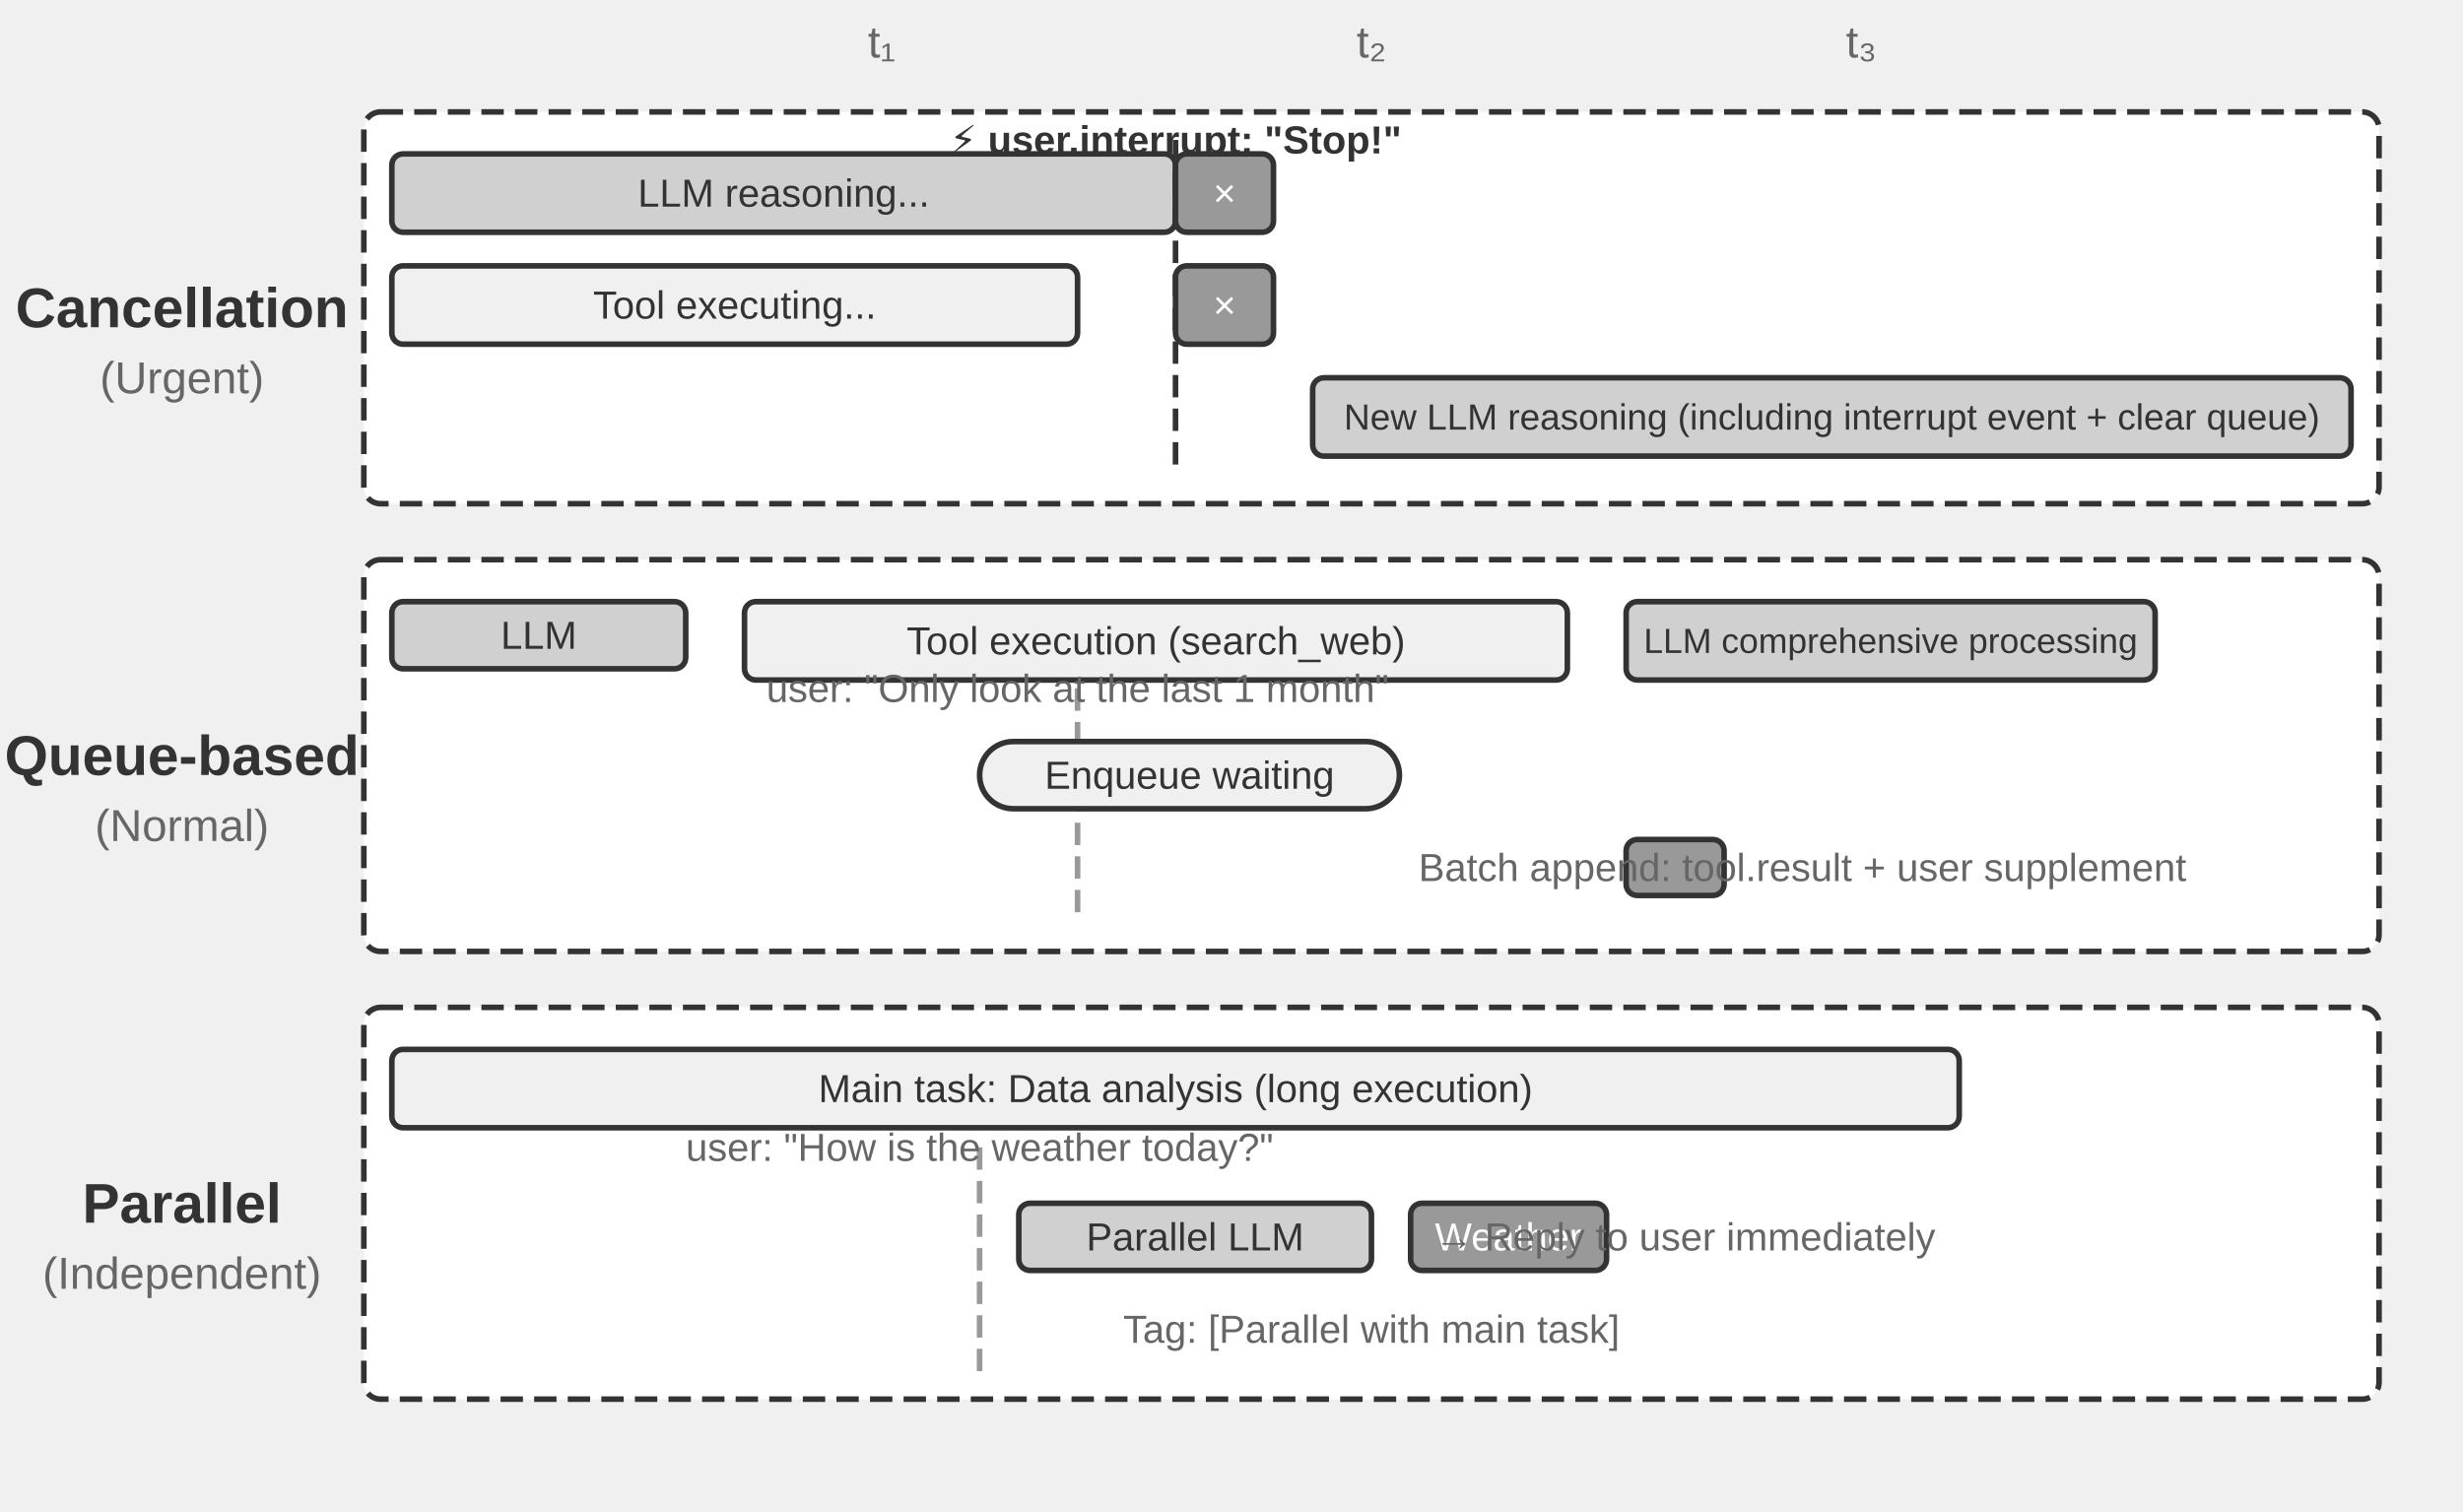
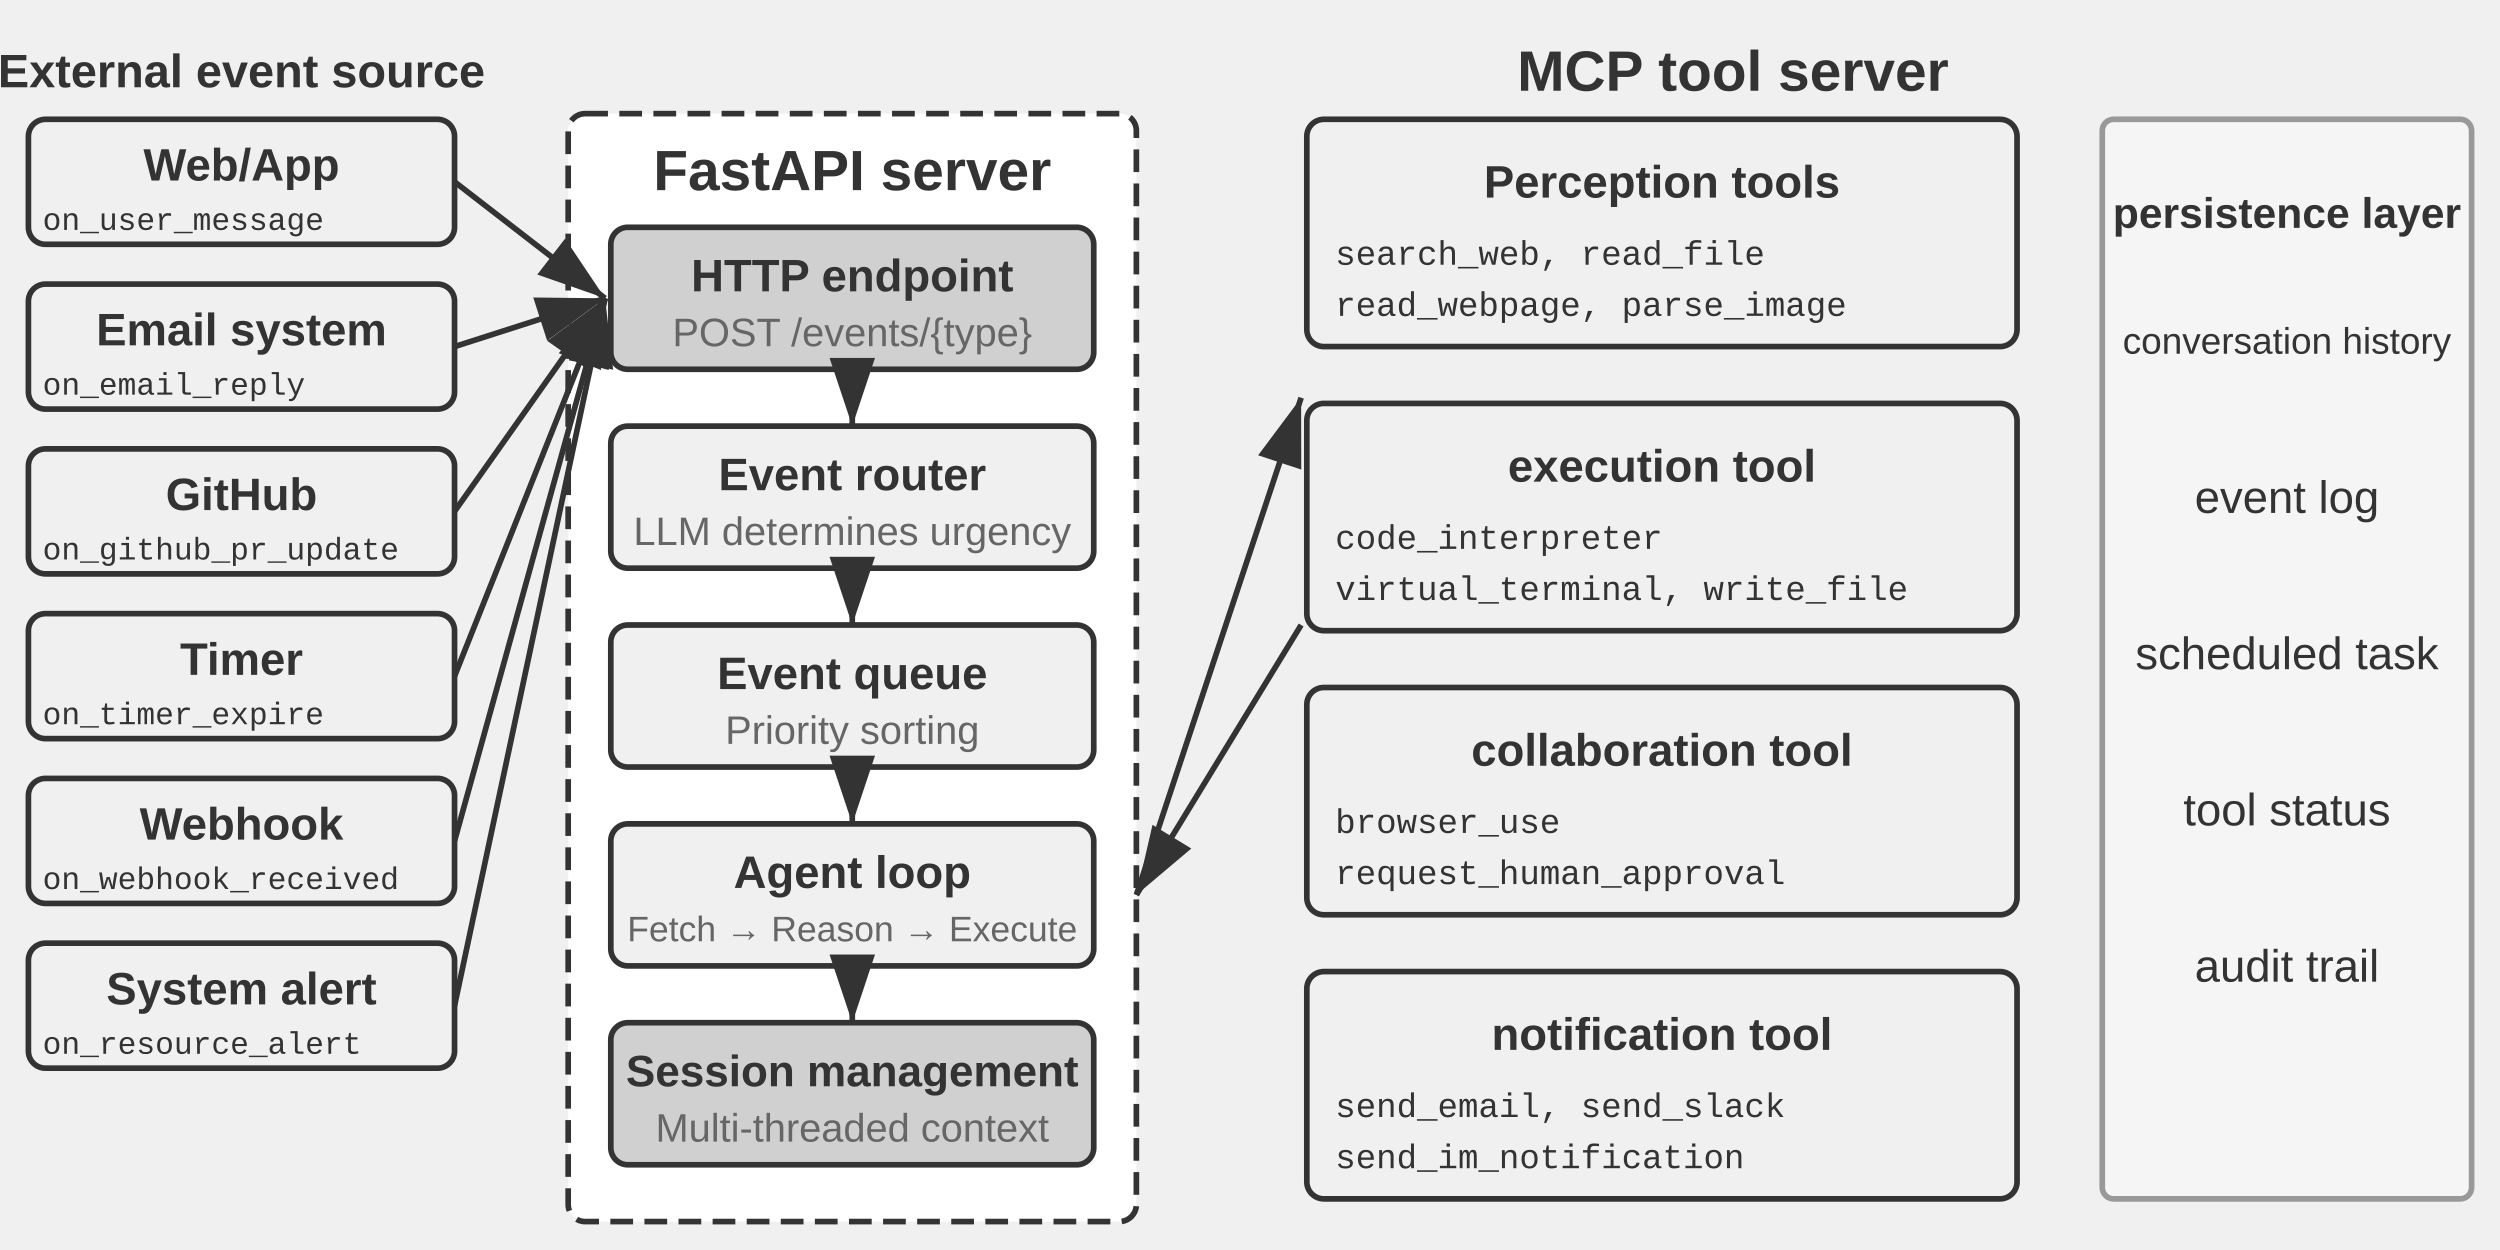
- <svg xmlns="http://www.w3.org/2000/svg" viewBox="0 40 880 540" width="880" height="540" style="background:#ffffff">
+ <svg xmlns="http://www.w3.org/2000/svg" viewBox="0 40 880 440" width="880" height="440" style="background:#ffffff">
  <defs>
    <marker id="ah" markerWidth="12" markerHeight="8" refX="12" refY="4" orient="auto">
      <polygon points="0 0, 12 4, 0 8" fill="#333333" />
    </marker>
    <marker id="ah-light" markerWidth="12" markerHeight="8" refX="12" refY="4" orient="auto">
      <polygon points="0 0, 12 4, 0 8" fill="#999999" />
    </marker>
  </defs>
-   <text x="315.0" y="55" font-family="Arial, 'Helvetica Neue', Helvetica, 'PingFang SC', 'Microsoft YaHei', sans-serif" font-size="16" fill="#666666" text-anchor="middle" dominant-baseline="central" font-weight="normal">t₁</text>
-   <text x="490.0" y="55" font-family="Arial, 'Helvetica Neue', Helvetica, 'PingFang SC', 'Microsoft YaHei', sans-serif" font-size="16" fill="#666666" text-anchor="middle" dominant-baseline="central" font-weight="normal">t₂</text>
-   <text x="665.0" y="55" font-family="Arial, 'Helvetica Neue', Helvetica, 'PingFang SC', 'Microsoft YaHei', sans-serif" font-size="16" fill="#666666" text-anchor="middle" dominant-baseline="central" font-weight="normal">t₃</text>
-   <rect x="130" y="80" width="720" height="140" rx="6" fill="#ffffff" stroke="#333333" stroke-width="2" stroke-dasharray="8,4" />
-   <text x="65.0" y="150" font-family="Arial, 'Helvetica Neue', Helvetica, 'PingFang SC', 'Microsoft YaHei', sans-serif" font-size="20" fill="#333333" text-anchor="middle" dominant-baseline="central" font-weight="bold">Cancellation</text>
-   <text x="65.0" y="175" font-family="Arial, 'Helvetica Neue', Helvetica, 'PingFang SC', 'Microsoft YaHei', sans-serif" font-size="16" fill="#666666" text-anchor="middle" dominant-baseline="central" font-weight="normal">(Urgent)</text>
-   <rect x="140.0" y="95" width="280.0" height="28" rx="4" fill="#d0d0d0" stroke="#333333" stroke-width="2" />
-   <text x="280.0" y="109.0" font-family="Arial, 'Helvetica Neue', Helvetica, 'PingFang SC', 'Microsoft YaHei', sans-serif" font-size="14" fill="#333333" text-anchor="middle" dominant-baseline="central" font-weight="normal">LLM reasoning...</text>
-   <line x1="420.0" y1="90" x2="420.0" y2="210" stroke="#333333" stroke-width="2" stroke-dasharray="8,4" />
-   <text x="420.0" y="90" font-family="Arial, 'Helvetica Neue', Helvetica, 'PingFang SC', 'Microsoft YaHei', sans-serif" font-size="14" fill="#333333" text-anchor="middle" dominant-baseline="central" font-weight="bold">⚡ user.interrupt: "Stop!"</text>
-   <rect x="420.0" y="95" width="35.0" height="28" rx="4" fill="#999999" stroke="#333333" stroke-width="2" />
-   <text x="437.5" y="109.0" font-family="Arial, 'Helvetica Neue', Helvetica, 'PingFang SC', 'Microsoft YaHei', sans-serif" font-size="14" fill="#ffffff" text-anchor="middle" dominant-baseline="central" font-weight="normal">×</text>
-   <rect x="140.0" y="135" width="245.0" height="28" rx="4" fill="#f0f0f0" stroke="#333333" stroke-width="2" />
-   <text x="262.5" y="149.0" font-family="Arial, 'Helvetica Neue', Helvetica, 'PingFang SC', 'Microsoft YaHei', sans-serif" font-size="14" fill="#333333" text-anchor="middle" dominant-baseline="central" font-weight="normal">Tool executing...</text>
-   <rect x="420.0" y="135" width="35.0" height="28" rx="4" fill="#999999" stroke="#333333" stroke-width="2" />
-   <text x="437.5" y="149.0" font-family="Arial, 'Helvetica Neue', Helvetica, 'PingFang SC', 'Microsoft YaHei', sans-serif" font-size="14" fill="#ffffff" text-anchor="middle" dominant-baseline="central" font-weight="normal">×</text>
-   <rect x="469.0" y="175" width="371.0" height="28" rx="4" fill="#d0d0d0" stroke="#333333" stroke-width="2" />
-   <text x="654.5" y="189.0" font-family="Arial, 'Helvetica Neue', Helvetica, 'PingFang SC', 'Microsoft YaHei', sans-serif" font-size="13" fill="#333333" text-anchor="middle" dominant-baseline="central" font-weight="normal">New LLM reasoning (including interrupt event + clear queue)</text>
-   <rect x="130" y="240" width="720" height="140" rx="6" fill="#ffffff" stroke="#333333" stroke-width="2" stroke-dasharray="8,4" />
-   <text x="65.0" y="310" font-family="Arial, 'Helvetica Neue', Helvetica, 'PingFang SC', 'Microsoft YaHei', sans-serif" font-size="20" fill="#333333" text-anchor="middle" dominant-baseline="central" font-weight="bold">Queue-based</text>
-   <text x="65.0" y="335" font-family="Arial, 'Helvetica Neue', Helvetica, 'PingFang SC', 'Microsoft YaHei', sans-serif" font-size="16" fill="#666666" text-anchor="middle" dominant-baseline="central" font-weight="normal">(Normal)</text>
-   <rect x="140.0" y="255" width="105.0" height="24" rx="4" fill="#d0d0d0" stroke="#333333" stroke-width="2" />
-   <text x="192.5" y="267.0" font-family="Arial, 'Helvetica Neue', Helvetica, 'PingFang SC', 'Microsoft YaHei', sans-serif" font-size="14" fill="#333333" text-anchor="middle" dominant-baseline="central" font-weight="normal">LLM</text>
-   <rect x="266.0" y="255" width="294.0" height="28" rx="4" fill="#f0f0f0" stroke="#333333" stroke-width="2" />
-   <text x="413.0" y="269.0" font-family="Arial, 'Helvetica Neue', Helvetica, 'PingFang SC', 'Microsoft YaHei', sans-serif" font-size="14" fill="#333333" text-anchor="middle" dominant-baseline="central" font-weight="normal">Tool execution (search_web)</text>
-   <rect x="581.0" y="255" width="189.0" height="28" rx="4" fill="#d0d0d0" stroke="#333333" stroke-width="2" />
-   <text x="675.5" y="269.0" font-family="Arial, 'Helvetica Neue', Helvetica, 'PingFang SC', 'Microsoft YaHei', sans-serif" font-size="12.5" fill="#333333" text-anchor="middle" dominant-baseline="central" font-weight="normal">LLM comprehensive processing</text>
-   <line x1="385.0" y1="286" x2="385.0" y2="370" stroke="#999999" stroke-width="2" stroke-dasharray="8,4" />
-   <text x="385.0" y="286" font-family="Arial, 'Helvetica Neue', Helvetica, 'PingFang SC', 'Microsoft YaHei', sans-serif" font-size="14" fill="#666666" text-anchor="middle" dominant-baseline="central" font-weight="normal">user: "Only look at the last 1 month"</text>
-   <rect x="350.0" y="305" width="150" height="24" rx="12" fill="#f0f0f0" stroke="#333333" stroke-width="2" />
-   <text x="425.0" y="317.0" font-family="Arial, 'Helvetica Neue', Helvetica, 'PingFang SC', 'Microsoft YaHei', sans-serif" font-size="14" fill="#333333" text-anchor="middle" dominant-baseline="central" font-weight="normal">Enqueue waiting</text>
-   <rect x="581.0" y="340" width="35.0" height="20" rx="4" fill="#999999" stroke="#333333" stroke-width="2" />
-   <text x="598.5" y="350.0" font-family="Arial, 'Helvetica Neue', Helvetica, 'PingFang SC', 'Microsoft YaHei', sans-serif" font-size="14" fill="#ffffff" text-anchor="middle" dominant-baseline="central" font-weight="normal" />
-   <text x="644.0" y="350" font-family="Arial, 'Helvetica Neue', Helvetica, 'PingFang SC', 'Microsoft YaHei', sans-serif" font-size="14" fill="#666666" text-anchor="middle" dominant-baseline="central" font-weight="normal">Batch append: tool.result + user supplement</text>
-   <rect x="130" y="400" width="720" height="140" rx="6" fill="#ffffff" stroke="#333333" stroke-width="2" stroke-dasharray="8,4" />
-   <text x="65.0" y="470" font-family="Arial, 'Helvetica Neue', Helvetica, 'PingFang SC', 'Microsoft YaHei', sans-serif" font-size="20" fill="#333333" text-anchor="middle" dominant-baseline="central" font-weight="bold">Parallel</text>
-   <text x="65.0" y="495" font-family="Arial, 'Helvetica Neue', Helvetica, 'PingFang SC', 'Microsoft YaHei', sans-serif" font-size="16" fill="#666666" text-anchor="middle" dominant-baseline="central" font-weight="normal">(Independent)</text>
-   <rect x="140.0" y="415" width="560.0" height="28" rx="4" fill="#f0f0f0" stroke="#333333" stroke-width="2" />
-   <text x="420.0" y="429.0" font-family="Arial, 'Helvetica Neue', Helvetica, 'PingFang SC', 'Microsoft YaHei', sans-serif" font-size="14" fill="#333333" text-anchor="middle" dominant-baseline="central" font-weight="normal">Main task: Data analysis (long execution)</text>
-   <line x1="350.0" y1="450" x2="350.0" y2="530" stroke="#999999" stroke-width="2" stroke-dasharray="8,4" />
-   <text x="350.0" y="450" font-family="Arial, 'Helvetica Neue', Helvetica, 'PingFang SC', 'Microsoft YaHei', sans-serif" font-size="14" fill="#666666" text-anchor="middle" dominant-baseline="central" font-weight="normal">user: "How is the weather today?"</text>
-   <rect x="364.0" y="470" width="126.0" height="24" rx="4" fill="#d0d0d0" stroke="#333333" stroke-width="2" />
-   <text x="427.0" y="482.0" font-family="Arial, 'Helvetica Neue', Helvetica, 'PingFang SC', 'Microsoft YaHei', sans-serif" font-size="14" fill="#333333" text-anchor="middle" dominant-baseline="central" font-weight="normal">Parallel LLM</text>
-   <rect x="504.0" y="470" width="70.0" height="24" rx="4" fill="#999999" stroke="#333333" stroke-width="2" />
-   <text x="539.0" y="482.0" font-family="Arial, 'Helvetica Neue', Helvetica, 'PingFang SC', 'Microsoft YaHei', sans-serif" font-size="14" fill="#ffffff" text-anchor="middle" dominant-baseline="central" font-weight="normal">Weather</text>
-   <text x="602.0" y="482" font-family="Arial, 'Helvetica Neue', Helvetica, 'PingFang SC', 'Microsoft YaHei', sans-serif" font-size="14" fill="#666666" text-anchor="middle" dominant-baseline="central" font-weight="normal">→ Reply to user immediately</text>
-   <text x="490.0" y="515" font-family="Arial, 'Helvetica Neue', Helvetica, 'PingFang SC', 'Microsoft YaHei', sans-serif" font-size="14" fill="#666666" text-anchor="middle" dominant-baseline="central" font-weight="normal">Tag: [Parallel with main task]</text>
+   <text x="85" y="65" font-family="Arial, 'Helvetica Neue', Helvetica, 'PingFang SC', 'Microsoft YaHei', sans-serif" font-size="16.5" fill="#333333" text-anchor="middle" dominant-baseline="central" font-weight="bold">External event source</text>
+   <rect x="10" y="82" width="150" height="44" rx="6" fill="#f0f0f0" stroke="#333333" stroke-width="2" />
+   <text x="85" y="98" font-family="Arial, 'Helvetica Neue', Helvetica, 'PingFang SC', 'Microsoft YaHei', sans-serif" font-size="16" fill="#333333" text-anchor="middle" dominant-baseline="central" font-weight="bold">Web/App</text>
+   <text x="15" y="118" font-family="'Courier New', Courier, monospace" font-size="11" fill="#333333" text-anchor="start" dominant-baseline="central">on_user_message</text>
+   <rect x="10" y="140" width="150" height="44" rx="6" fill="#f0f0f0" stroke="#333333" stroke-width="2" />
+   <text x="85" y="156" font-family="Arial, 'Helvetica Neue', Helvetica, 'PingFang SC', 'Microsoft YaHei', sans-serif" font-size="16" fill="#333333" text-anchor="middle" dominant-baseline="central" font-weight="bold">Email system</text>
+   <text x="15" y="176" font-family="'Courier New', Courier, monospace" font-size="11" fill="#333333" text-anchor="start" dominant-baseline="central">on_email_reply</text>
+   <rect x="10" y="198" width="150" height="44" rx="6" fill="#f0f0f0" stroke="#333333" stroke-width="2" />
+   <text x="85" y="214" font-family="Arial, 'Helvetica Neue', Helvetica, 'PingFang SC', 'Microsoft YaHei', sans-serif" font-size="16" fill="#333333" text-anchor="middle" dominant-baseline="central" font-weight="bold">GitHub</text>
+   <text x="15" y="234" font-family="'Courier New', Courier, monospace" font-size="11" fill="#333333" text-anchor="start" dominant-baseline="central">on_github_pr_update</text>
+   <rect x="10" y="256" width="150" height="44" rx="6" fill="#f0f0f0" stroke="#333333" stroke-width="2" />
+   <text x="85" y="272" font-family="Arial, 'Helvetica Neue', Helvetica, 'PingFang SC', 'Microsoft YaHei', sans-serif" font-size="16" fill="#333333" text-anchor="middle" dominant-baseline="central" font-weight="bold">Timer</text>
+   <text x="15" y="292" font-family="'Courier New', Courier, monospace" font-size="11" fill="#333333" text-anchor="start" dominant-baseline="central">on_timer_expire</text>
+   <rect x="10" y="314" width="150" height="44" rx="6" fill="#f0f0f0" stroke="#333333" stroke-width="2" />
+   <text x="85" y="330" font-family="Arial, 'Helvetica Neue', Helvetica, 'PingFang SC', 'Microsoft YaHei', sans-serif" font-size="16" fill="#333333" text-anchor="middle" dominant-baseline="central" font-weight="bold">Webhook</text>
+   <text x="15" y="350" font-family="'Courier New', Courier, monospace" font-size="11" fill="#333333" text-anchor="start" dominant-baseline="central">on_webhook_received</text>
+   <rect x="10" y="372" width="150" height="44" rx="6" fill="#f0f0f0" stroke="#333333" stroke-width="2" />
+   <text x="85" y="388" font-family="Arial, 'Helvetica Neue', Helvetica, 'PingFang SC', 'Microsoft YaHei', sans-serif" font-size="16" fill="#333333" text-anchor="middle" dominant-baseline="central" font-weight="bold">System alert</text>
+   <text x="15" y="408" font-family="'Courier New', Courier, monospace" font-size="11" fill="#333333" text-anchor="start" dominant-baseline="central">on_resource_alert</text>
+   <rect x="200" y="80" width="200" height="390" rx="6" fill="#ffffff" stroke="#333333" stroke-width="2" stroke-dasharray="8,4" />
+   <text x="300" y="100" font-family="Arial, 'Helvetica Neue', Helvetica, 'PingFang SC', 'Microsoft YaHei', sans-serif" font-size="20" fill="#333333" text-anchor="middle" dominant-baseline="central" font-weight="bold">FastAPI server</text>
+   <rect x="215" y="120" width="170" height="50" rx="6" fill="#d0d0d0" stroke="#333333" stroke-width="2" />
+   <text x="300" y="137" font-family="Arial, 'Helvetica Neue', Helvetica, 'PingFang SC', 'Microsoft YaHei', sans-serif" font-size="16" fill="#333333" text-anchor="middle" dominant-baseline="central" font-weight="bold">HTTP endpoint</text>
+   <text x="300" y="157" font-family="Arial, 'Helvetica Neue', Helvetica, 'PingFang SC', 'Microsoft YaHei', sans-serif" font-size="14" fill="#666666" text-anchor="middle" dominant-baseline="central" font-weight="normal">POST /events/{type}</text>
+   <rect x="215" y="190" width="170" height="50" rx="6" fill="#f0f0f0" stroke="#333333" stroke-width="2" />
+   <text x="300" y="207" font-family="Arial, 'Helvetica Neue', Helvetica, 'PingFang SC', 'Microsoft YaHei', sans-serif" font-size="16" fill="#333333" text-anchor="middle" dominant-baseline="central" font-weight="bold">Event router</text>
+   <text x="300" y="227" font-family="Arial, 'Helvetica Neue', Helvetica, 'PingFang SC', 'Microsoft YaHei', sans-serif" font-size="14" fill="#666666" text-anchor="middle" dominant-baseline="central" font-weight="normal">LLM determines urgency</text>
+   <rect x="215" y="260" width="170" height="50" rx="6" fill="#f0f0f0" stroke="#333333" stroke-width="2" />
+   <text x="300" y="277" font-family="Arial, 'Helvetica Neue', Helvetica, 'PingFang SC', 'Microsoft YaHei', sans-serif" font-size="16" fill="#333333" text-anchor="middle" dominant-baseline="central" font-weight="bold">Event queue</text>
+   <text x="300" y="297" font-family="Arial, 'Helvetica Neue', Helvetica, 'PingFang SC', 'Microsoft YaHei', sans-serif" font-size="14" fill="#666666" text-anchor="middle" dominant-baseline="central" font-weight="normal">Priority sorting</text>
+   <rect x="215" y="330" width="170" height="50" rx="6" fill="#f0f0f0" stroke="#333333" stroke-width="2" />
+   <text x="300" y="347" font-family="Arial, 'Helvetica Neue', Helvetica, 'PingFang SC', 'Microsoft YaHei', sans-serif" font-size="16" fill="#333333" text-anchor="middle" dominant-baseline="central" font-weight="bold">Agent loop</text>
+   <text x="300" y="367" font-family="Arial, 'Helvetica Neue', Helvetica, 'PingFang SC', 'Microsoft YaHei', sans-serif" font-size="12.5" fill="#666666" text-anchor="middle" dominant-baseline="central" font-weight="normal">Fetch → Reason → Execute</text>
+   <rect x="215" y="400" width="170" height="50" rx="6" fill="#d0d0d0" stroke="#333333" stroke-width="2" />
+   <text x="300" y="417" font-family="Arial, 'Helvetica Neue', Helvetica, 'PingFang SC', 'Microsoft YaHei', sans-serif" font-size="15.5" fill="#333333" text-anchor="middle" dominant-baseline="central" font-weight="bold">Session management</text>
+   <text x="300" y="437" font-family="Arial, 'Helvetica Neue', Helvetica, 'PingFang SC', 'Microsoft YaHei', sans-serif" font-size="14" fill="#666666" text-anchor="middle" dominant-baseline="central" font-weight="normal">Multi-threaded context</text>
+   <line x1="300" y1="170" x2="300" y2="190" stroke="#333333" stroke-width="2" marker-end="url(#ah)" />
+   <line x1="300" y1="240" x2="300" y2="260" stroke="#333333" stroke-width="2" marker-end="url(#ah)" />
+   <line x1="300" y1="310" x2="300" y2="330" stroke="#333333" stroke-width="2" marker-end="url(#ah)" />
+   <line x1="300" y1="380" x2="300" y2="400" stroke="#333333" stroke-width="2" marker-end="url(#ah)" />
+   <line x1="160" y1="104" x2="213" y2="145" stroke="#333333" stroke-width="2" marker-end="url(#ah)" />
+   <line x1="160" y1="162" x2="213" y2="145" stroke="#333333" stroke-width="2" marker-end="url(#ah)" />
+   <line x1="160" y1="220" x2="213" y2="145" stroke="#333333" stroke-width="2" marker-end="url(#ah)" />
+   <line x1="160" y1="278" x2="213" y2="145" stroke="#333333" stroke-width="2" marker-end="url(#ah)" />
+   <line x1="160" y1="336" x2="213" y2="145" stroke="#333333" stroke-width="2" marker-end="url(#ah)" />
+   <line x1="160" y1="394" x2="213" y2="145" stroke="#333333" stroke-width="2" marker-end="url(#ah)" />
+   <text x="610" y="65" font-family="Arial, 'Helvetica Neue', Helvetica, 'PingFang SC', 'Microsoft YaHei', sans-serif" font-size="20" fill="#333333" text-anchor="middle" dominant-baseline="central" font-weight="bold">MCP tool server</text>
+   <rect x="460" y="82" width="250" height="80" rx="6" fill="#f0f0f0" stroke="#333333" stroke-width="2" />
+   <text x="585" y="104" font-family="Arial, 'Helvetica Neue', Helvetica, 'PingFang SC', 'Microsoft YaHei', sans-serif" font-size="16" fill="#333333" text-anchor="middle" dominant-baseline="central" font-weight="bold">Perception tools</text>
+   <text x="470" y="130" font-family="'Courier New', Courier, monospace" font-size="12" fill="#333333" text-anchor="start" dominant-baseline="central">search_web, read_file</text>
+   <text x="470" y="148" font-family="'Courier New', Courier, monospace" font-size="12" fill="#333333" text-anchor="start" dominant-baseline="central">read_webpage, parse_image</text>
+   <rect x="460" y="182" width="250" height="80" rx="6" fill="#f0f0f0" stroke="#333333" stroke-width="2" />
+   <text x="585" y="204" font-family="Arial, 'Helvetica Neue', Helvetica, 'PingFang SC', 'Microsoft YaHei', sans-serif" font-size="16" fill="#333333" text-anchor="middle" dominant-baseline="central" font-weight="bold">execution tool</text>
+   <text x="470" y="230" font-family="'Courier New', Courier, monospace" font-size="12" fill="#333333" text-anchor="start" dominant-baseline="central">code_interpreter</text>
+   <text x="470" y="248" font-family="'Courier New', Courier, monospace" font-size="12" fill="#333333" text-anchor="start" dominant-baseline="central">virtual_terminal, write_file</text>
+   <rect x="460" y="282" width="250" height="80" rx="6" fill="#f0f0f0" stroke="#333333" stroke-width="2" />
+   <text x="585" y="304" font-family="Arial, 'Helvetica Neue', Helvetica, 'PingFang SC', 'Microsoft YaHei', sans-serif" font-size="16" fill="#333333" text-anchor="middle" dominant-baseline="central" font-weight="bold">collaboration tool</text>
+   <text x="470" y="330" font-family="'Courier New', Courier, monospace" font-size="12" fill="#333333" text-anchor="start" dominant-baseline="central">browser_use</text>
+   <text x="470" y="348" font-family="'Courier New', Courier, monospace" font-size="12" fill="#333333" text-anchor="start" dominant-baseline="central">request_human_approval</text>
+   <rect x="460" y="382" width="250" height="80" rx="6" fill="#f0f0f0" stroke="#333333" stroke-width="2" />
+   <text x="585" y="404" font-family="Arial, 'Helvetica Neue', Helvetica, 'PingFang SC', 'Microsoft YaHei', sans-serif" font-size="16" fill="#333333" text-anchor="middle" dominant-baseline="central" font-weight="bold">notification tool</text>
+   <text x="470" y="430" font-family="'Courier New', Courier, monospace" font-size="12" fill="#333333" text-anchor="start" dominant-baseline="central">send_email, send_slack</text>
+   <text x="470" y="448" font-family="'Courier New', Courier, monospace" font-size="12" fill="#333333" text-anchor="start" dominant-baseline="central">send_im_notification</text>
+   <line x1="400" y1="355" x2="458" y2="180" stroke="#333333" stroke-width="2" marker-end="url(#ah)" />
+   <line x1="458" y1="260" x2="400" y2="355" stroke="#333333" stroke-width="2" marker-end="url(#ah)" />
+   <rect x="740" y="82" width="130" height="380" rx="4" fill="#f5f5f5" stroke="#999999" stroke-width="2" />
+   <text x="805" y="115" font-family="Arial, 'Helvetica Neue', Helvetica, 'PingFang SC', 'Microsoft YaHei', sans-serif" font-size="15" fill="#333333" text-anchor="middle" dominant-baseline="central" font-weight="bold">persistence layer</text>
+   <text x="805" y="160" font-family="Arial, 'Helvetica Neue', Helvetica, 'PingFang SC', 'Microsoft YaHei', sans-serif" font-size="13" fill="#333333" text-anchor="middle" dominant-baseline="central" font-weight="normal">conversation history</text>
+   <text x="805" y="215" font-family="Arial, 'Helvetica Neue', Helvetica, 'PingFang SC', 'Microsoft YaHei', sans-serif" font-size="16" fill="#333333" text-anchor="middle" dominant-baseline="central" font-weight="normal">event log</text>
+   <text x="805" y="270" font-family="Arial, 'Helvetica Neue', Helvetica, 'PingFang SC', 'Microsoft YaHei', sans-serif" font-size="16" fill="#333333" text-anchor="middle" dominant-baseline="central" font-weight="normal">scheduled task</text>
+   <text x="805" y="325" font-family="Arial, 'Helvetica Neue', Helvetica, 'PingFang SC', 'Microsoft YaHei', sans-serif" font-size="16" fill="#333333" text-anchor="middle" dominant-baseline="central" font-weight="normal">tool status</text>
+   <text x="805" y="380" font-family="Arial, 'Helvetica Neue', Helvetica, 'PingFang SC', 'Microsoft YaHei', sans-serif" font-size="16" fill="#333333" text-anchor="middle" dominant-baseline="central" font-weight="normal">audit trail</text>
</svg>
